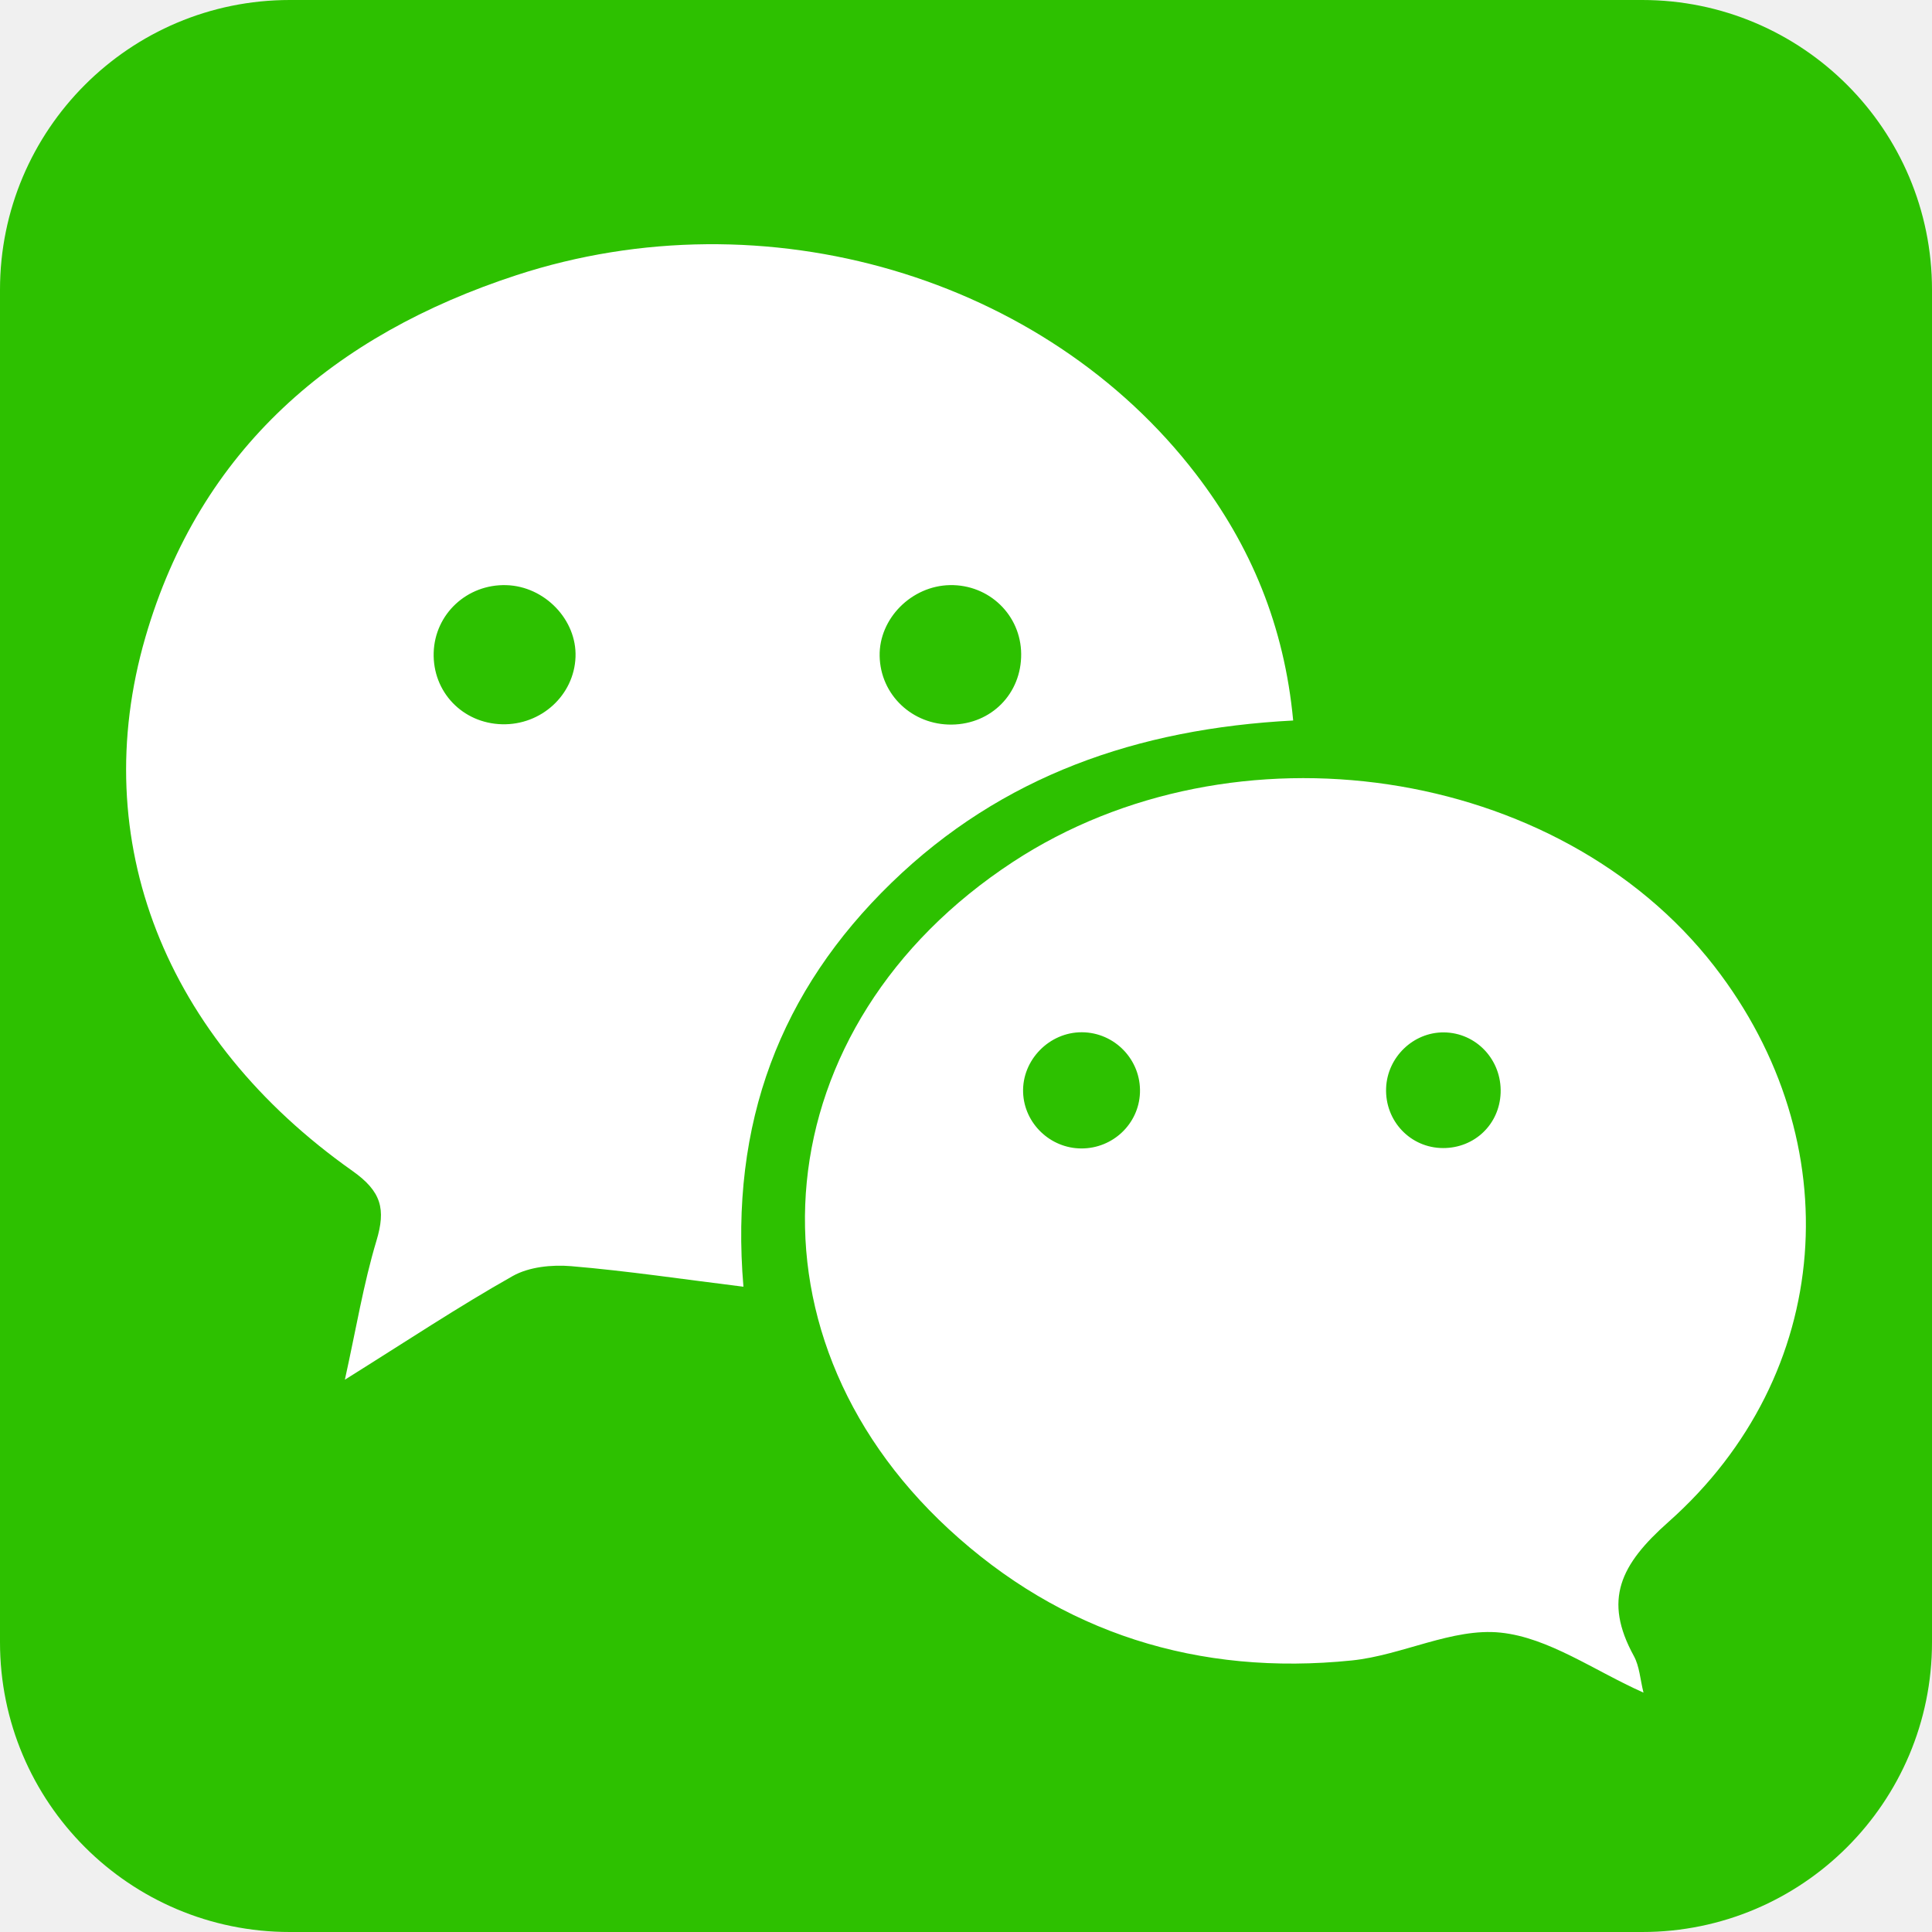
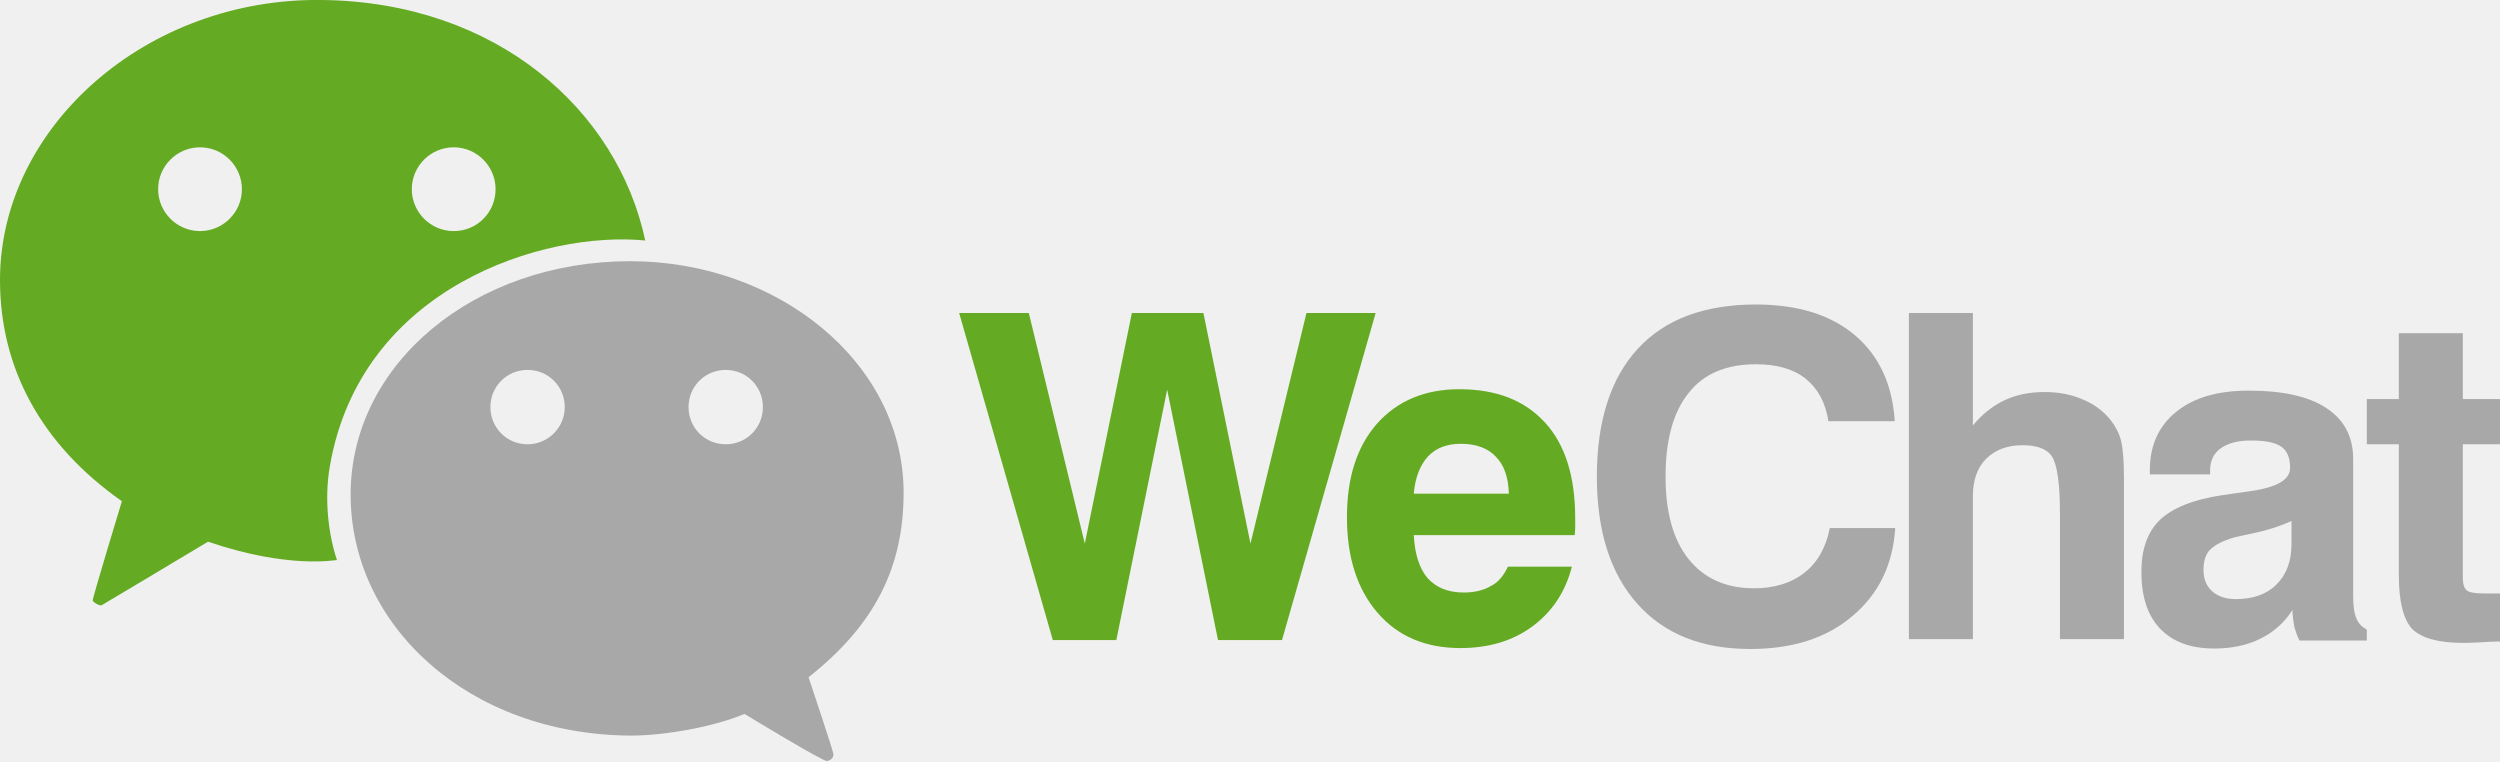
- <svg xmlns="http://www.w3.org/2000/svg" version="1.1" id="圖層_1" x="0px" y="0px" width="300px" height="300px" viewBox="0 0 300 300" enable-background="new 0 0 300 300" xml:space="preserve">
-   <path fill="#2DC100" d="M300,255c0,24.854-20.147,45-45,45H45c-24.854,0-45-20.146-45-45V45C0,20.147,20.147,0,45,0h210 c24.853,0,45,20.147,45,45V255z" />
+ <svg xmlns="http://www.w3.org/2000/svg" version="1.1" id="图层_1" x="0px" y="0px" viewBox="-31 340.2 531.2 161.7" style="enable-background:new -31 340.2 531.2 161.7;" xml:space="preserve">
+   <style type="text/css">
+ 	.st0{fill:#64AB23;}
+ 	.st1{fill:#A8A8A8;}
+ </style>
  <g>
-     <path fill="#FFFFFF" d="M200.803,111.88c-24.213,1.265-45.268,8.605-62.362,25.188c-17.271,16.754-25.155,37.284-23,62.734 c-9.464-1.172-18.084-2.462-26.753-3.192c-2.994-0.252-6.547,0.106-9.083,1.537c-8.418,4.75-16.488,10.113-26.053,16.092 c1.755-7.938,2.891-14.889,4.902-21.575c1.479-4.914,0.794-7.649-3.733-10.849c-29.066-20.521-41.318-51.232-32.149-82.85 c8.483-29.25,29.315-46.989,57.621-56.236c38.635-12.62,82.054,0.253,105.547,30.927C194.225,84.736,199.428,97.172,200.803,111.88 z M89.366,102.028c0.223-5.783-4.788-10.993-10.74-11.167c-6.094-0.179-11.106,4.478-11.284,10.483 c-0.18,6.086,4.475,10.963,10.613,11.119C84.04,112.617,89.141,107.954,89.366,102.028z M147.507,90.857 c-5.974,0.11-11.022,5.198-10.916,11.004c0.109,6.018,5.061,10.726,11.204,10.652c6.159-0.074,10.83-4.832,10.772-10.977 C158.516,95.504,153.586,90.746,147.507,90.857z" />
-     <path fill="#FFFFFF" d="M255.201,262.83c-7.667-3.414-14.7-8.536-22.188-9.318c-7.459-0.779-15.3,3.524-23.104,4.322 c-23.771,2.432-45.067-4.193-62.627-20.432c-33.397-30.89-28.625-78.254,10.014-103.568 c34.341-22.498,84.704-14.998,108.916,16.219c21.129,27.24,18.646,63.4-7.148,86.284c-7.464,6.623-10.15,12.073-5.361,20.804 C254.587,258.753,254.688,260.794,255.201,262.83z M167.927,178.331c4.881,0.005,8.9-3.815,9.085-8.636 c0.195-5.104-3.91-9.385-9.021-9.406c-5.06-0.023-9.299,4.318-9.123,9.346C159.034,174.439,163.081,178.325,167.927,178.331z M224.188,160.309c-4.736-0.033-8.76,3.844-8.953,8.629c-0.205,5.117,3.772,9.319,8.836,9.332c4.898,0.016,8.768-3.688,8.946-8.562 C233.207,164.579,229.228,160.344,224.188,160.309z" />
+     <path class="st0" d="M37.6,340.2c-37.5-0.6-68.6,27-68.6,59.5c0,18.8,8.8,35,25.9,47c0,0-6.3,20.7-6.2,21.1c0.1,0.4,1.5,1.2,1.9,1   s22.6-13.5,22.6-13.5c17,5.8,26.9,3.9,27.4,3.9c-1.7-5-2.8-12.7-1.5-20c6.6-38.1,45.6-50,67-47.9   C100.2,363.6,74.6,340.7,37.6,340.2z M11.5,389.3c-4.9,0-8.9-4-8.9-8.9s4-8.9,8.9-8.9s8.9,4,8.9,8.9S16.4,389.3,11.5,389.3z    M65.4,389.3c-4.9,0-8.9-4-8.9-8.9s4-8.9,8.9-8.9s8.9,4,8.9,8.9S70.4,389.3,65.4,389.3z" />
+     <path class="st1" d="M161,444.9c0-27.8-26.9-49.2-58.1-49.2c-33.1,0-59.4,21.8-59.4,49.6c0,27.9,25.1,51,59.5,51.2   c6.9,0,17.2-1.7,24.2-4.6c0,0,16.6,10.1,17.5,10c0.9-0.1,1.4-0.8,1.4-1.4c0-0.6-5.3-16.4-5.3-16.4C155,472.9,161,460.6,161,444.9z    M81.1,434.6c-4.4,0-7.9-3.5-7.9-7.9s3.5-7.9,7.9-7.9s7.9,3.5,7.9,7.9S85.4,434.6,81.1,434.6z M123.2,434.6c-4.4,0-7.9-3.5-7.9-7.9   s3.5-7.9,7.9-7.9c4.4,0,7.9,3.5,7.9,7.9S127.6,434.6,123.2,434.6z" />
+   </g>
+   <g>
+     <g>
+       <polygon class="st0" points="246.6,406.7 234.7,455.7 224.7,406.7 209.5,406.7 199.5,455.7 187.6,406.7 172.8,406.7 192.7,476.2     206.2,476.2 217,423 227.8,476.2 241.4,476.2 261.3,406.7   " />
+       <path class="st0" d="M297.3,430c-4.3-4.7-10.3-7.1-18.2-7.1c-7.4,0-13.2,2.5-17.5,7.3c-4.3,4.9-6.4,11.5-6.4,19.9    c0,8.6,2.2,15.3,6.5,20.3s10.2,7.5,17.6,7.5c6,0,11.1-1.5,15.3-4.6c4.2-3.1,7-7.3,8.4-12.7h-13.6c-0.9,1.9-2.1,3.4-3.6,4.1    c-1.5,0.9-3.4,1.4-5.8,1.4c-3.4,0-5.9-1.1-7.7-3.1c-1.7-2-2.7-5.1-2.9-9.1h34.2c0-0.4,0.1-0.9,0.1-1.4s0-1.2,0-2.2    C303.7,441.5,301.6,434.7,297.3,430z M269.4,445.1c0.3-3.4,1.3-6,3-7.9c1.7-1.8,4-2.7,7-2.7c3.2,0,5.7,0.9,7.4,2.7    c1.8,1.8,2.7,4.4,2.8,7.9H269.4z" />
+     </g>
+     <g>
+       <path class="st1" d="M371.7,452.4L371.7,452.4C371.7,452.3,371.7,452.4,371.7,452.4L371.7,452.4z" />
+       <path class="st1" d="M352.4,461.9c-2.8,2.2-6.4,3.3-10.7,3.3c-6,0-10.6-2.1-13.9-6.2c-3.3-4.1-4.9-10-4.9-17.5    c0-7.8,1.6-13.7,4.9-17.8c3.2-4.1,8-6.1,14.3-6.1c4.5,0,8,1,10.6,3.1c2.6,2.1,4.2,5.1,4.8,9h14.1c-0.5-7.9-3.4-14-8.5-18.3    c-5.1-4.3-12.1-6.5-21-6.5c-10.9,0-19.3,3.1-25.1,9.4s-8.7,15.4-8.7,27.2c0,11.6,2.9,20.6,8.6,27c5.7,6.4,13.7,9.6,24,9.6    c8.9,0,16.2-2.3,21.7-7c5.5-4.6,8.6-10.8,9.1-18.7h-13.9C357,456.5,355.2,459.7,352.4,461.9z" />
+       <path class="st1" d="M417.5,429.5c-1.5-1.9-3.5-3.4-5.9-4.4c-2.5-1.1-5.2-1.6-8.2-1.6c-3.2,0-6.1,0.6-8.6,1.8    c-2.5,1.2-4.7,3-6.6,5.3v-23.9h-13.6V476h13.6v-30.4c0-3.3,0.9-6,2.8-7.9c1.9-1.9,4.5-2.9,7.7-2.9c3,0,5.2,0.7,6.3,2.4    c1.1,1.7,1.7,5.7,1.7,12V476h13.6v-33.2v-0.9c0-3.7-0.2-6.3-0.6-8C419.3,432.3,418.5,430.8,417.5,429.5z" />
+       <path class="st1" d="M469.7,471.6c-0.5-1.1-0.7-2.7-0.7-4.8v-29.1c0-4.7-1.9-8.3-5.7-10.8s-9.3-3.7-16.5-3.7    c-6.6,0-11.7,1.5-15.4,4.5s-5.6,7.1-5.6,12.4v0.9h12.8v-0.8c0-2,0.7-3.6,2.2-4.7c1.5-1.1,3.6-1.7,6.4-1.7c3.1,0,5.2,0.4,6.5,1.3    c1.3,0.9,1.9,2.4,1.9,4.5c0,2.6-2.9,4.2-8.7,5c-2.3,0.3-4.2,0.6-5.6,0.8c-6.2,0.9-10.6,2.7-13.3,5.2c-2.7,2.6-4,6.3-4,11.1    c0,5.2,1.3,9.3,4,12.1c2.7,2.8,6.5,4.2,11.5,4.2c3.7,0,7-0.7,9.8-2.1c2.8-1.4,5.1-3.4,6.8-6.1c0,1.2,0.2,2.4,0.4,3.6    c0.3,1,0.6,2,1.1,2.9h14.3V474C470.9,473.4,470.1,472.7,469.7,471.6z M455.9,455.8c0,3.7-1.1,6.5-3.2,8.6c-2.1,2.1-5,3.1-8.7,3.1    c-2.1,0-3.8-0.6-5-1.7c-1.2-1.1-1.8-2.6-1.8-4.5c0-1.8,0.4-3.3,1.4-4.3s2.7-1.9,5.1-2.6c0.1,0,1.6-0.4,4.5-1    c2.9-0.6,5.5-1.5,7.7-2.5V455.8z" />
+       <path class="st1" d="M500.2,434.6V425h-7.9v-14h-13.6v14h-6.8v9.6h6.8v27.7c0,5.8,1,9.6,2.9,11.6c2,1.9,5.5,2.9,10.8,2.9    c0.4,0,1.6,0,3.3-0.1c1.7-0.1,3.2-0.2,4.5-0.2h0v-10.2h-3.3c-1.9,0-3.1-0.2-3.7-0.6c-0.6-0.5-0.9-1.3-0.9-2.7v-28.4H500.2z" />
+     </g>
  </g>
</svg>
